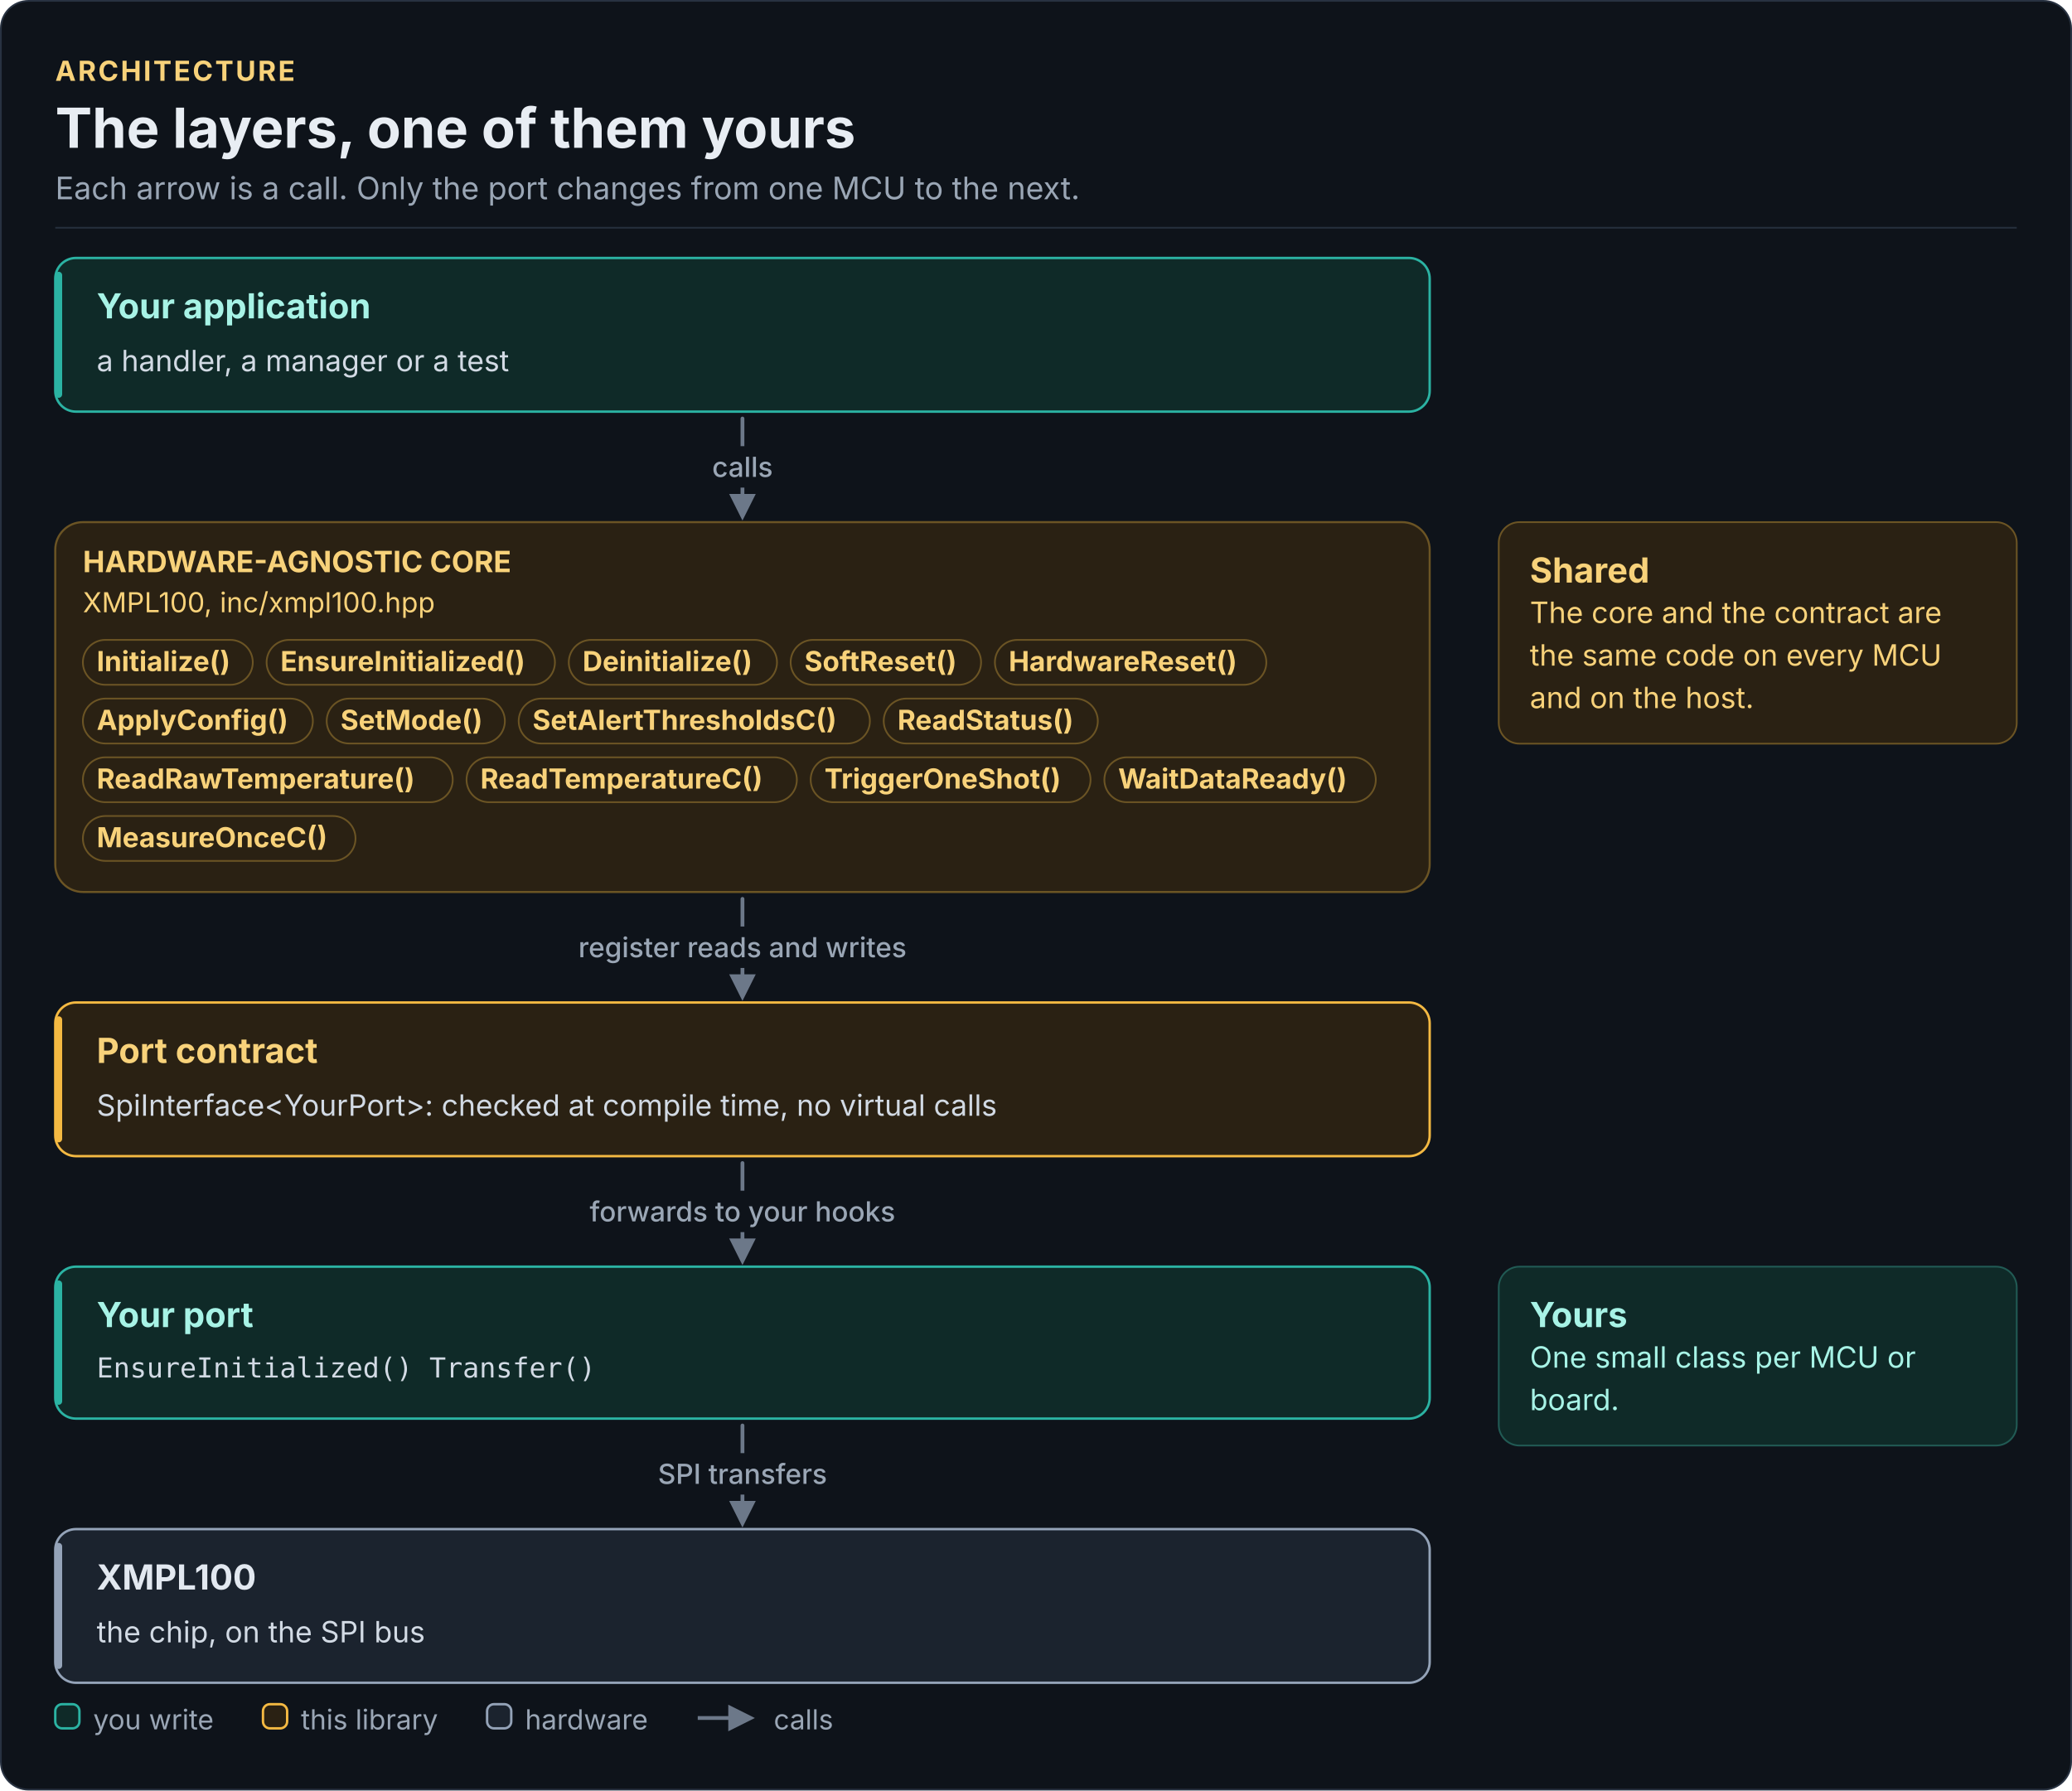
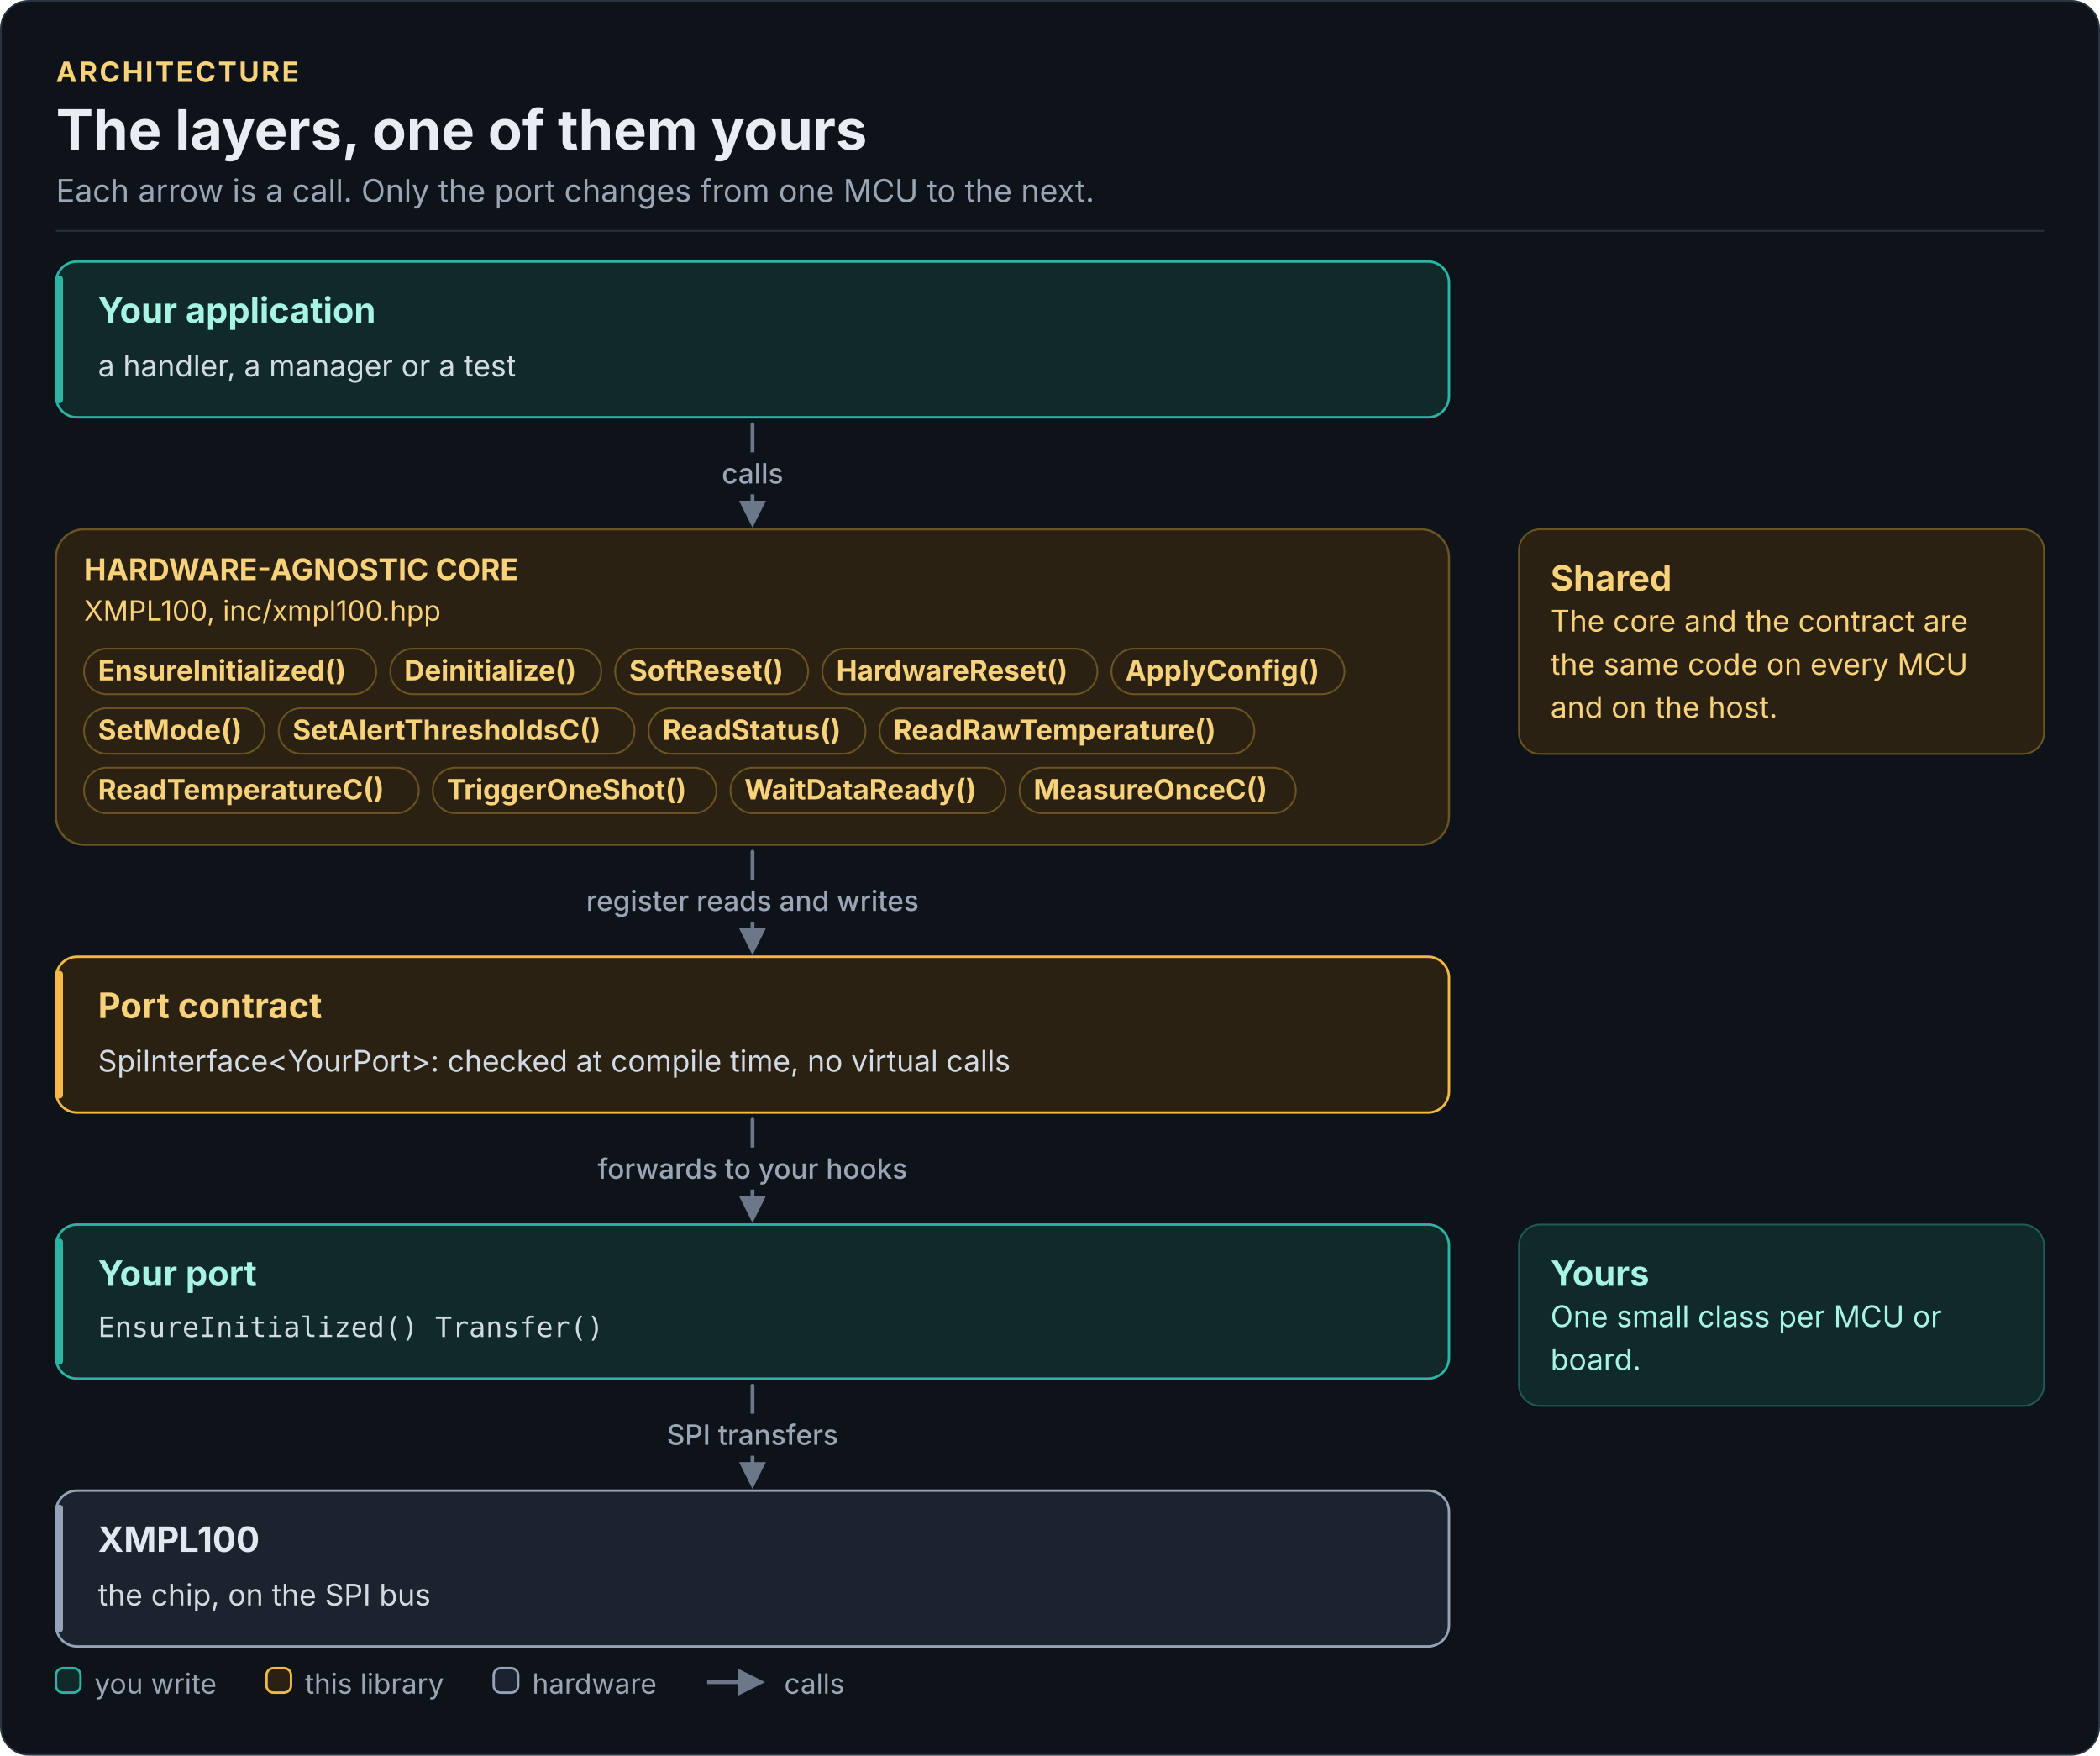
- <svg xmlns="http://www.w3.org/2000/svg" width="1200" height="1037" viewBox="0 0 1200 1037" role="img" aria-labelledby="driver-layers-title driver-layers-desc" font-family="Inter, 'Segoe UI', Roboto, 'Helvetica Neue', Arial, sans-serif">
+ <svg xmlns="http://www.w3.org/2000/svg" width="1200" height="1003" viewBox="0 0 1200 1003" role="img" aria-labelledby="driver-layers-title driver-layers-desc" font-family="Inter, 'Segoe UI', Roboto, 'Helvetica Neue', Arial, sans-serif">
  <defs>
    <marker id="fk-arrow-rail" viewBox="0 0 10 10" refX="8" refY="5" markerWidth="7" markerHeight="7" orient="auto-start-reverse">
      <path d="M0 0L10 5L0 10z" fill="#6C7889" />
    </marker>
  </defs>
-   <rect x="0.5" y="0.5" width="1199" height="1036" rx="16" fill="#0E131A" stroke="#283241" />
+   <rect x="0.5" y="0.5" width="1199" height="1002" rx="16" fill="#0E131A" stroke="#283241" />
  <text x="32" y="46.8" font-size="16" font-weight="700" letter-spacing="1.2" fill="#F8D27A">ARCHITECTURE</text>
  <text x="32" y="85.6" font-size="32" font-weight="700" fill="#E8EDF3">The layers, one of them yours</text>
  <text x="32" y="115.4" font-size="18" fill="#9AA6B5">Each arrow is a call. Only the port changes from one MCU to the next.</text>
  <rect x="32" y="131.4" width="1136" height="1" fill="#252F3C" />
-   <rect x="32" y="302.4" width="796" height="214.2" rx="16" fill="#2A2113" stroke="#6B5424" stroke-width="1.2" />
+   <rect x="32" y="302.4" width="796" height="180.2" rx="16" fill="#2A2113" stroke="#6B5424" stroke-width="1.2" />
  <path d="M430 242.4 L430 298.4" fill="none" stroke="#6C7889" stroke-width="2.2" stroke-linecap="round" stroke-linejoin="round" marker-end="url(#fk-arrow-rail)" />
-   <path d="M430 520.6 L430 576.6" fill="none" stroke="#6C7889" stroke-width="2.2" stroke-linecap="round" stroke-linejoin="round" marker-end="url(#fk-arrow-rail)" />
-   <path d="M430 673.6 L430 729.6" fill="none" stroke="#6C7889" stroke-width="2.2" stroke-linecap="round" stroke-linejoin="round" marker-end="url(#fk-arrow-rail)" />
-   <path d="M430 825.6 L430 881.6" fill="none" stroke="#6C7889" stroke-width="2.2" stroke-linecap="round" stroke-linejoin="round" marker-end="url(#fk-arrow-rail)" />
+   <path d="M430 486.6 L430 542.6" fill="none" stroke="#6C7889" stroke-width="2.2" stroke-linecap="round" stroke-linejoin="round" marker-end="url(#fk-arrow-rail)" />
+   <path d="M430 639.6 L430 695.6" fill="none" stroke="#6C7889" stroke-width="2.2" stroke-linecap="round" stroke-linejoin="round" marker-end="url(#fk-arrow-rail)" />
+   <path d="M430 791.6 L430 847.6" fill="none" stroke="#6C7889" stroke-width="2.2" stroke-linecap="round" stroke-linejoin="round" marker-end="url(#fk-arrow-rail)" />
  <rect x="32" y="149.4" width="796" height="89" rx="12" fill="#0F2A28" stroke="#2BB3A3" stroke-width="1.4" />
  <rect x="32" y="157.4" width="4" height="73" rx="2" fill="#2BB3A3" />
-   <rect x="32" y="580.6" width="796" height="89" rx="12" fill="#2A2113" stroke="#F4B942" stroke-width="1.4" />
-   <rect x="32" y="588.6" width="4" height="73" rx="2" fill="#F4B942" />
-   <rect x="32" y="733.6" width="796" height="88" rx="12" fill="#0F2A28" stroke="#2BB3A3" stroke-width="1.4" />
-   <rect x="32" y="741.6" width="4" height="72" rx="2" fill="#2BB3A3" />
-   <rect x="32" y="885.6" width="796" height="89" rx="12" fill="#1B232E" stroke="#94A3B8" stroke-width="1.4" />
-   <rect x="32" y="893.6" width="4" height="73" rx="2" fill="#94A3B8" />
+   <rect x="32" y="546.6" width="796" height="89" rx="12" fill="#2A2113" stroke="#F4B942" stroke-width="1.4" />
+   <rect x="32" y="554.6" width="4" height="73" rx="2" fill="#F4B942" />
+   <rect x="32" y="699.6" width="796" height="88" rx="12" fill="#0F2A28" stroke="#2BB3A3" stroke-width="1.4" />
+   <rect x="32" y="707.6" width="4" height="72" rx="2" fill="#2BB3A3" />
+   <rect x="32" y="851.6" width="796" height="89" rx="12" fill="#1B232E" stroke="#94A3B8" stroke-width="1.4" />
+   <rect x="32" y="859.6" width="4" height="73" rx="2" fill="#94A3B8" />
  <rect x="868" y="302.4" width="300" height="128.3" rx="12" fill="#2A2113" stroke="#6B5424" stroke-width="1" />
-   <rect x="868" y="733.6" width="300" height="103.6" rx="12" fill="#0F2A28" stroke="#215A54" stroke-width="1" />
+   <rect x="868" y="699.6" width="300" height="103.6" rx="12" fill="#0F2A28" stroke="#215A54" stroke-width="1" />
  <text x="56" y="184.4" font-size="20" font-weight="700" fill="#A7F3E6">Your application</text>
  <text x="56" y="215" font-size="17" fill="#D2DAE4">a handler, a manager or a test</text>
-   <rect x="48" y="370.6" width="98.4" height="26" rx="13" fill="#2A2113" stroke="#6B5424" stroke-width="1" />
-   <text x="56" y="388.7" font-size="16" font-weight="700" fill="#F8D27A">Initialize()</text>
-   <rect x="154.4" y="370.6" width="167" height="26" rx="13" fill="#2A2113" stroke="#6B5424" stroke-width="1" />
-   <text x="162.4" y="388.7" font-size="16" font-weight="700" fill="#F8D27A">EnsureInitialized()</text>
-   <rect x="329.4" y="370.6" width="120.6" height="26" rx="13" fill="#2A2113" stroke="#6B5424" stroke-width="1" />
-   <text x="337.4" y="388.7" font-size="16" font-weight="700" fill="#F8D27A">Deinitialize()</text>
-   <rect x="457.9" y="370.6" width="110.3" height="26" rx="13" fill="#2A2113" stroke="#6B5424" stroke-width="1" />
-   <text x="465.9" y="388.7" font-size="16" font-weight="700" fill="#F8D27A">SoftReset()</text>
-   <rect x="576.2" y="370.6" width="157.2" height="26" rx="13" fill="#2A2113" stroke="#6B5424" stroke-width="1" />
-   <text x="584.2" y="388.7" font-size="16" font-weight="700" fill="#F8D27A">HardwareReset()</text>
-   <rect x="48" y="404.6" width="133.2" height="26" rx="13" fill="#2A2113" stroke="#6B5424" stroke-width="1" />
-   <text x="56" y="422.7" font-size="16" font-weight="700" fill="#F8D27A">ApplyConfig()</text>
-   <rect x="189.2" y="404.6" width="103.2" height="26" rx="13" fill="#2A2113" stroke="#6B5424" stroke-width="1" />
-   <text x="197.2" y="422.7" font-size="16" font-weight="700" fill="#F8D27A">SetMode()</text>
-   <rect x="300.4" y="404.6" width="203.4" height="26" rx="13" fill="#2A2113" stroke="#6B5424" stroke-width="1" />
-   <text x="308.4" y="422.7" font-size="16" font-weight="700" fill="#F8D27A">SetAlertThresholdsC()</text>
-   <rect x="511.8" y="404.6" width="124" height="26" rx="13" fill="#2A2113" stroke="#6B5424" stroke-width="1" />
-   <text x="519.8" y="422.7" font-size="16" font-weight="700" fill="#F8D27A">ReadStatus()</text>
-   <rect x="48" y="438.6" width="214.2" height="26" rx="13" fill="#2A2113" stroke="#6B5424" stroke-width="1" />
-   <text x="56" y="456.7" font-size="16" font-weight="700" fill="#F8D27A">ReadRawTemperature()</text>
-   <rect x="270.2" y="438.6" width="191.3" height="26" rx="13" fill="#2A2113" stroke="#6B5424" stroke-width="1" />
-   <text x="278.2" y="456.7" font-size="16" font-weight="700" fill="#F8D27A">ReadTemperatureC()</text>
-   <rect x="469.5" y="438.6" width="162.1" height="26" rx="13" fill="#2A2113" stroke="#6B5424" stroke-width="1" />
-   <text x="477.5" y="456.7" font-size="16" font-weight="700" fill="#F8D27A">TriggerOneShot()</text>
-   <rect x="639.6" y="438.6" width="157.2" height="26" rx="13" fill="#2A2113" stroke="#6B5424" stroke-width="1" />
-   <text x="647.6" y="456.7" font-size="16" font-weight="700" fill="#F8D27A">WaitDataReady()</text>
-   <rect x="48" y="472.6" width="157.9" height="26" rx="13" fill="#2A2113" stroke="#6B5424" stroke-width="1" />
-   <text x="56" y="490.7" font-size="16" font-weight="700" fill="#F8D27A">MeasureOnceC()</text>
+   <rect x="48" y="370.6" width="167" height="26" rx="13" fill="#2A2113" stroke="#6B5424" stroke-width="1" />
+   <text x="56" y="388.7" font-size="16" font-weight="700" fill="#F8D27A">EnsureInitialized()</text>
+   <rect x="223" y="370.6" width="120.6" height="26" rx="13" fill="#2A2113" stroke="#6B5424" stroke-width="1" />
+   <text x="231" y="388.7" font-size="16" font-weight="700" fill="#F8D27A">Deinitialize()</text>
+   <rect x="351.5" y="370.6" width="110.3" height="26" rx="13" fill="#2A2113" stroke="#6B5424" stroke-width="1" />
+   <text x="359.5" y="388.7" font-size="16" font-weight="700" fill="#F8D27A">SoftReset()</text>
+   <rect x="469.9" y="370.6" width="157.2" height="26" rx="13" fill="#2A2113" stroke="#6B5424" stroke-width="1" />
+   <text x="477.9" y="388.7" font-size="16" font-weight="700" fill="#F8D27A">HardwareReset()</text>
+   <rect x="635.1" y="370.6" width="133.2" height="26" rx="13" fill="#2A2113" stroke="#6B5424" stroke-width="1" />
+   <text x="643.1" y="388.7" font-size="16" font-weight="700" fill="#F8D27A">ApplyConfig()</text>
+   <rect x="48" y="404.6" width="103.2" height="26" rx="13" fill="#2A2113" stroke="#6B5424" stroke-width="1" />
+   <text x="56" y="422.7" font-size="16" font-weight="700" fill="#F8D27A">SetMode()</text>
+   <rect x="159.2" y="404.6" width="203.4" height="26" rx="13" fill="#2A2113" stroke="#6B5424" stroke-width="1" />
+   <text x="167.2" y="422.7" font-size="16" font-weight="700" fill="#F8D27A">SetAlertThresholdsC()</text>
+   <rect x="370.6" y="404.6" width="124" height="26" rx="13" fill="#2A2113" stroke="#6B5424" stroke-width="1" />
+   <text x="378.6" y="422.7" font-size="16" font-weight="700" fill="#F8D27A">ReadStatus()</text>
+   <rect x="502.6" y="404.6" width="214.2" height="26" rx="13" fill="#2A2113" stroke="#6B5424" stroke-width="1" />
+   <text x="510.6" y="422.7" font-size="16" font-weight="700" fill="#F8D27A">ReadRawTemperature()</text>
+   <rect x="48" y="438.6" width="191.3" height="26" rx="13" fill="#2A2113" stroke="#6B5424" stroke-width="1" />
+   <text x="56" y="456.7" font-size="16" font-weight="700" fill="#F8D27A">ReadTemperatureC()</text>
+   <rect x="247.3" y="438.6" width="162.1" height="26" rx="13" fill="#2A2113" stroke="#6B5424" stroke-width="1" />
+   <text x="255.3" y="456.7" font-size="16" font-weight="700" fill="#F8D27A">TriggerOneShot()</text>
+   <rect x="417.4" y="438.6" width="157.2" height="26" rx="13" fill="#2A2113" stroke="#6B5424" stroke-width="1" />
+   <text x="425.4" y="456.7" font-size="16" font-weight="700" fill="#F8D27A">WaitDataReady()</text>
+   <rect x="582.6" y="438.6" width="157.9" height="26" rx="13" fill="#2A2113" stroke="#6B5424" stroke-width="1" />
+   <text x="590.6" y="456.7" font-size="16" font-weight="700" fill="#F8D27A">MeasureOnceC()</text>
  <text x="48" y="331.4" font-size="17" font-weight="700" fill="#F8D27A">HARDWARE-AGNOSTIC CORE</text>
  <text x="48" y="354.6" font-size="16" fill="#F8D27A">XMPL100, inc/xmpl100.hpp</text>
  <rect x="405.4" y="258.4" width="49.1" height="24" rx="12" fill="#0E131A" />
  <text x="430" y="276.2" font-size="16" font-weight="500" text-anchor="middle" fill="#9AA6B5">calls</text>
-   <text x="56" y="615.6" font-size="20" font-weight="700" fill="#F8D27A">Port contract</text>
-   <text x="56" y="646.2" font-size="17" fill="#D2DAE4">SpiInterface&lt;YourPort&gt;: checked at compile time, no virtual calls</text>
-   <text x="56" y="768.6" font-size="20" font-weight="700" fill="#A7F3E6">Your port</text>
-   <text x="56" y="797.8" font-size="16" font-family="'JetBrains Mono', 'SFMono-Regular', Menlo, Consolas, monospace" fill="#D2DAE4">EnsureInitialized()  Transfer()</text>
-   <text x="56" y="920.6" font-size="20" font-weight="700" fill="#E2E8F0">XMPL100</text>
-   <text x="56" y="951.2" font-size="17" fill="#D2DAE4">the chip, on the SPI bus</text>
-   <rect x="322.9" y="536.6" width="214.1" height="24" rx="12" fill="#0E131A" />
-   <text x="430" y="554.4" font-size="16" font-weight="500" text-anchor="middle" fill="#9AA6B5">register reads and writes</text>
-   <rect x="329.6" y="689.6" width="200.8" height="24" rx="12" fill="#0E131A" />
-   <text x="430" y="707.4" font-size="16" font-weight="500" text-anchor="middle" fill="#9AA6B5">forwards to your hooks</text>
-   <rect x="371.8" y="841.6" width="116.4" height="24" rx="12" fill="#0E131A" />
-   <text x="430" y="859.4" font-size="16" font-weight="500" text-anchor="middle" fill="#9AA6B5">SPI transfers</text>
+   <text x="56" y="581.6" font-size="20" font-weight="700" fill="#F8D27A">Port contract</text>
+   <text x="56" y="612.2" font-size="17" fill="#D2DAE4">SpiInterface&lt;YourPort&gt;: checked at compile time, no virtual calls</text>
+   <text x="56" y="734.6" font-size="20" font-weight="700" fill="#A7F3E6">Your port</text>
+   <text x="56" y="763.8" font-size="16" font-family="'JetBrains Mono', 'SFMono-Regular', Menlo, Consolas, monospace" fill="#D2DAE4">EnsureInitialized()  Transfer()</text>
+   <text x="56" y="886.6" font-size="20" font-weight="700" fill="#E2E8F0">XMPL100</text>
+   <text x="56" y="917.2" font-size="17" fill="#D2DAE4">the chip, on the SPI bus</text>
+   <rect x="322.9" y="502.6" width="214.1" height="24" rx="12" fill="#0E131A" />
+   <text x="430" y="520.4" font-size="16" font-weight="500" text-anchor="middle" fill="#9AA6B5">register reads and writes</text>
+   <rect x="329.6" y="655.6" width="200.8" height="24" rx="12" fill="#0E131A" />
+   <text x="430" y="673.4" font-size="16" font-weight="500" text-anchor="middle" fill="#9AA6B5">forwards to your hooks</text>
+   <rect x="371.8" y="807.6" width="116.4" height="24" rx="12" fill="#0E131A" />
+   <text x="430" y="825.4" font-size="16" font-weight="500" text-anchor="middle" fill="#9AA6B5">SPI transfers</text>
  <text x="886" y="337.4" font-size="20" font-weight="700" fill="#F8D27A">Shared</text>
  <text x="886" y="360.8" font-size="17" fill="#F8D27A">The core and the contract are</text>
  <text x="886" y="385.5" font-size="17" fill="#F8D27A">the same code on every MCU</text>
  <text x="886" y="410.1" font-size="17" fill="#F8D27A">and on the host.</text>
-   <text x="886" y="768.6" font-size="20" font-weight="700" fill="#A7F3E6">Yours</text>
-   <text x="886" y="792.1" font-size="17" fill="#A7F3E6">One small class per MCU or</text>
-   <text x="886" y="816.7" font-size="17" fill="#A7F3E6">board.</text>
-   <rect x="32" y="987" width="14" height="14" rx="4" fill="#0F2A28" stroke="#2BB3A3" stroke-width="1.4" />
-   <text x="54" y="1001.6" font-size="16" fill="#9AA6B5">you write</text>
-   <rect x="152.3" y="987" width="14" height="14" rx="4" fill="#2A2113" stroke="#F4B942" stroke-width="1.4" />
-   <text x="174.3" y="1001.6" font-size="16" fill="#9AA6B5">this library</text>
-   <rect x="282.1" y="987" width="14" height="14" rx="4" fill="#1B232E" stroke="#94A3B8" stroke-width="1.4" />
-   <text x="304.1" y="1001.6" font-size="16" fill="#9AA6B5">hardware</text>
-   <path d="M404.1 995L434.1 995" fill="none" stroke="#6C7889" stroke-width="2.2" marker-end="url(#fk-arrow-rail)" />
-   <text x="448.1" y="1001.6" font-size="16" fill="#9AA6B5">calls</text>
+   <text x="886" y="734.6" font-size="20" font-weight="700" fill="#A7F3E6">Yours</text>
+   <text x="886" y="758.1" font-size="17" fill="#A7F3E6">One small class per MCU or</text>
+   <text x="886" y="782.7" font-size="17" fill="#A7F3E6">board.</text>
+   <rect x="32" y="953" width="14" height="14" rx="4" fill="#0F2A28" stroke="#2BB3A3" stroke-width="1.4" />
+   <text x="54" y="967.6" font-size="16" fill="#9AA6B5">you write</text>
+   <rect x="152.3" y="953" width="14" height="14" rx="4" fill="#2A2113" stroke="#F4B942" stroke-width="1.4" />
+   <text x="174.3" y="967.6" font-size="16" fill="#9AA6B5">this library</text>
+   <rect x="282.1" y="953" width="14" height="14" rx="4" fill="#1B232E" stroke="#94A3B8" stroke-width="1.4" />
+   <text x="304.1" y="967.6" font-size="16" fill="#9AA6B5">hardware</text>
+   <path d="M404.1 961L434.1 961" fill="none" stroke="#6C7889" stroke-width="2.2" marker-end="url(#fk-arrow-rail)" />
+   <text x="448.1" y="967.6" font-size="16" fill="#9AA6B5">calls</text>
</svg>
